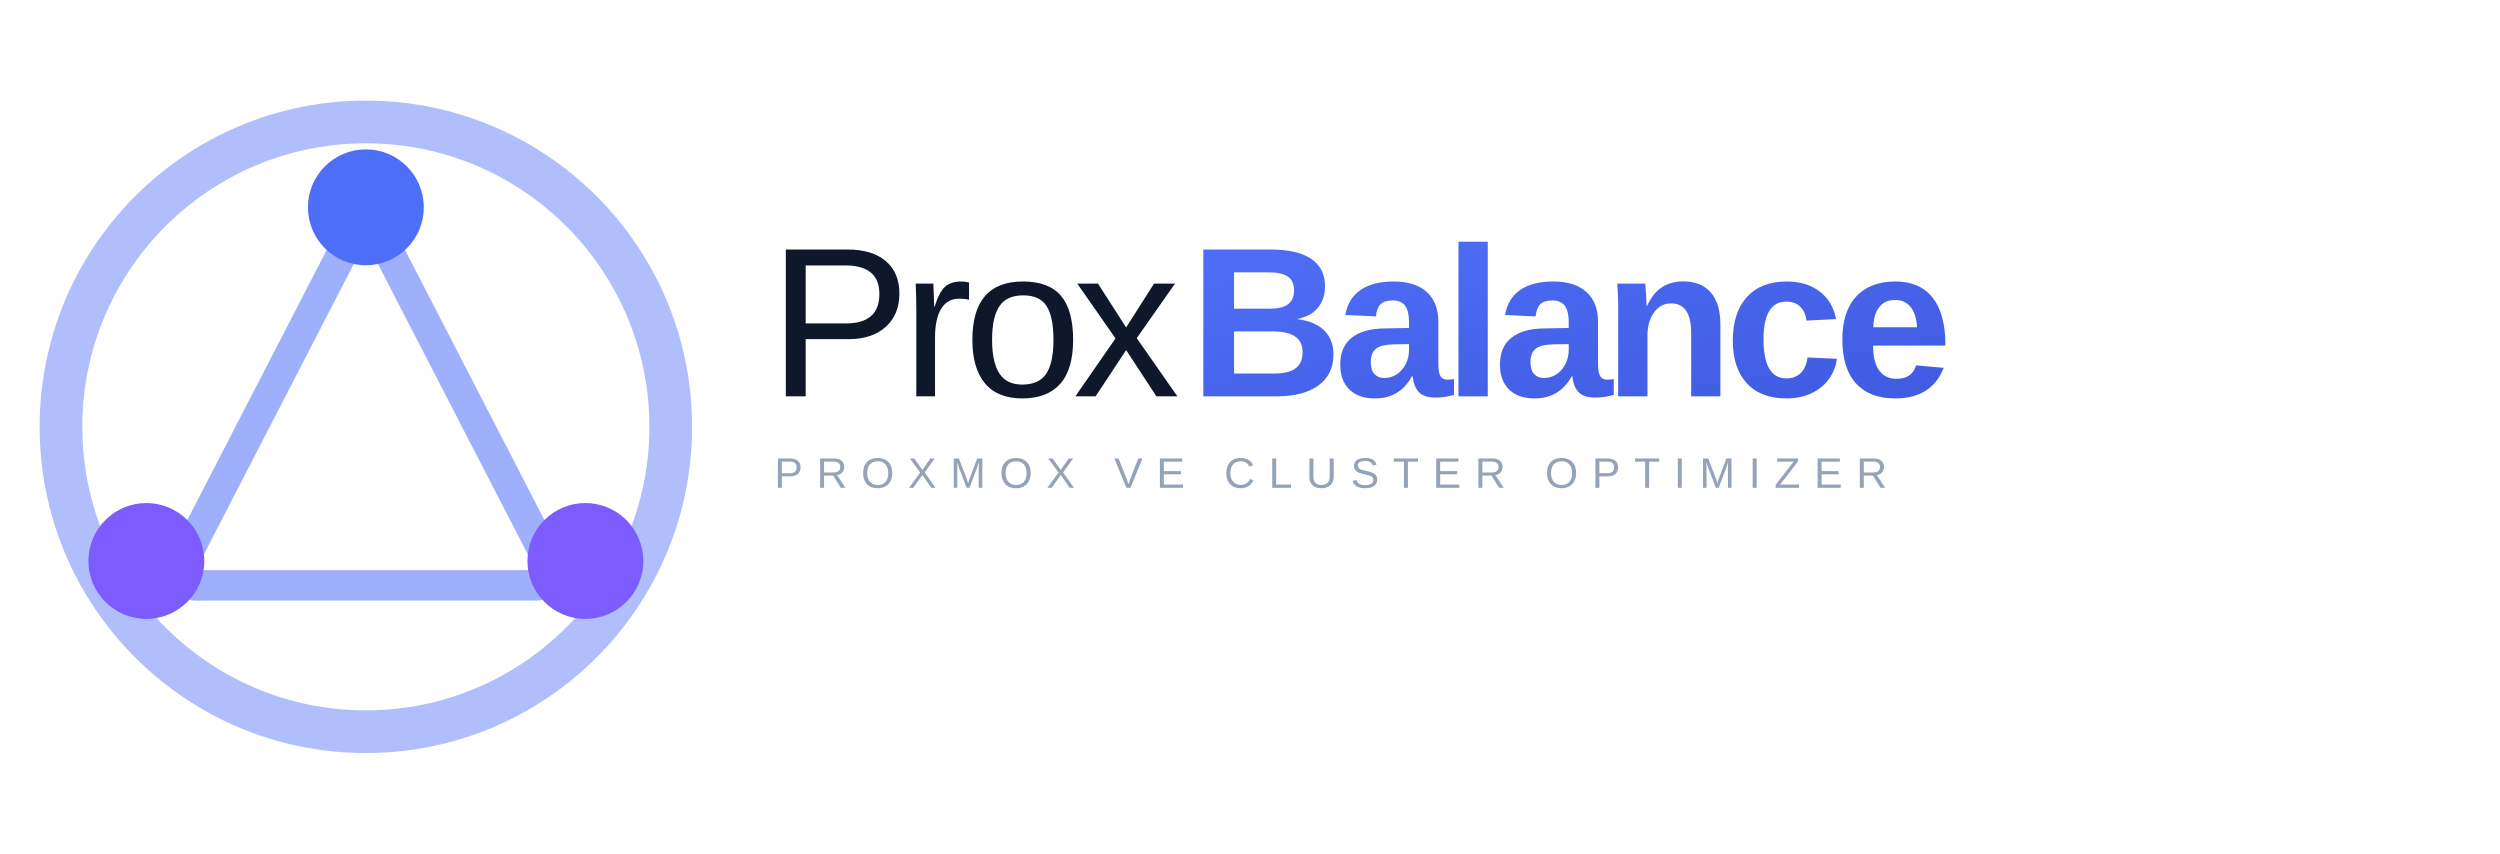
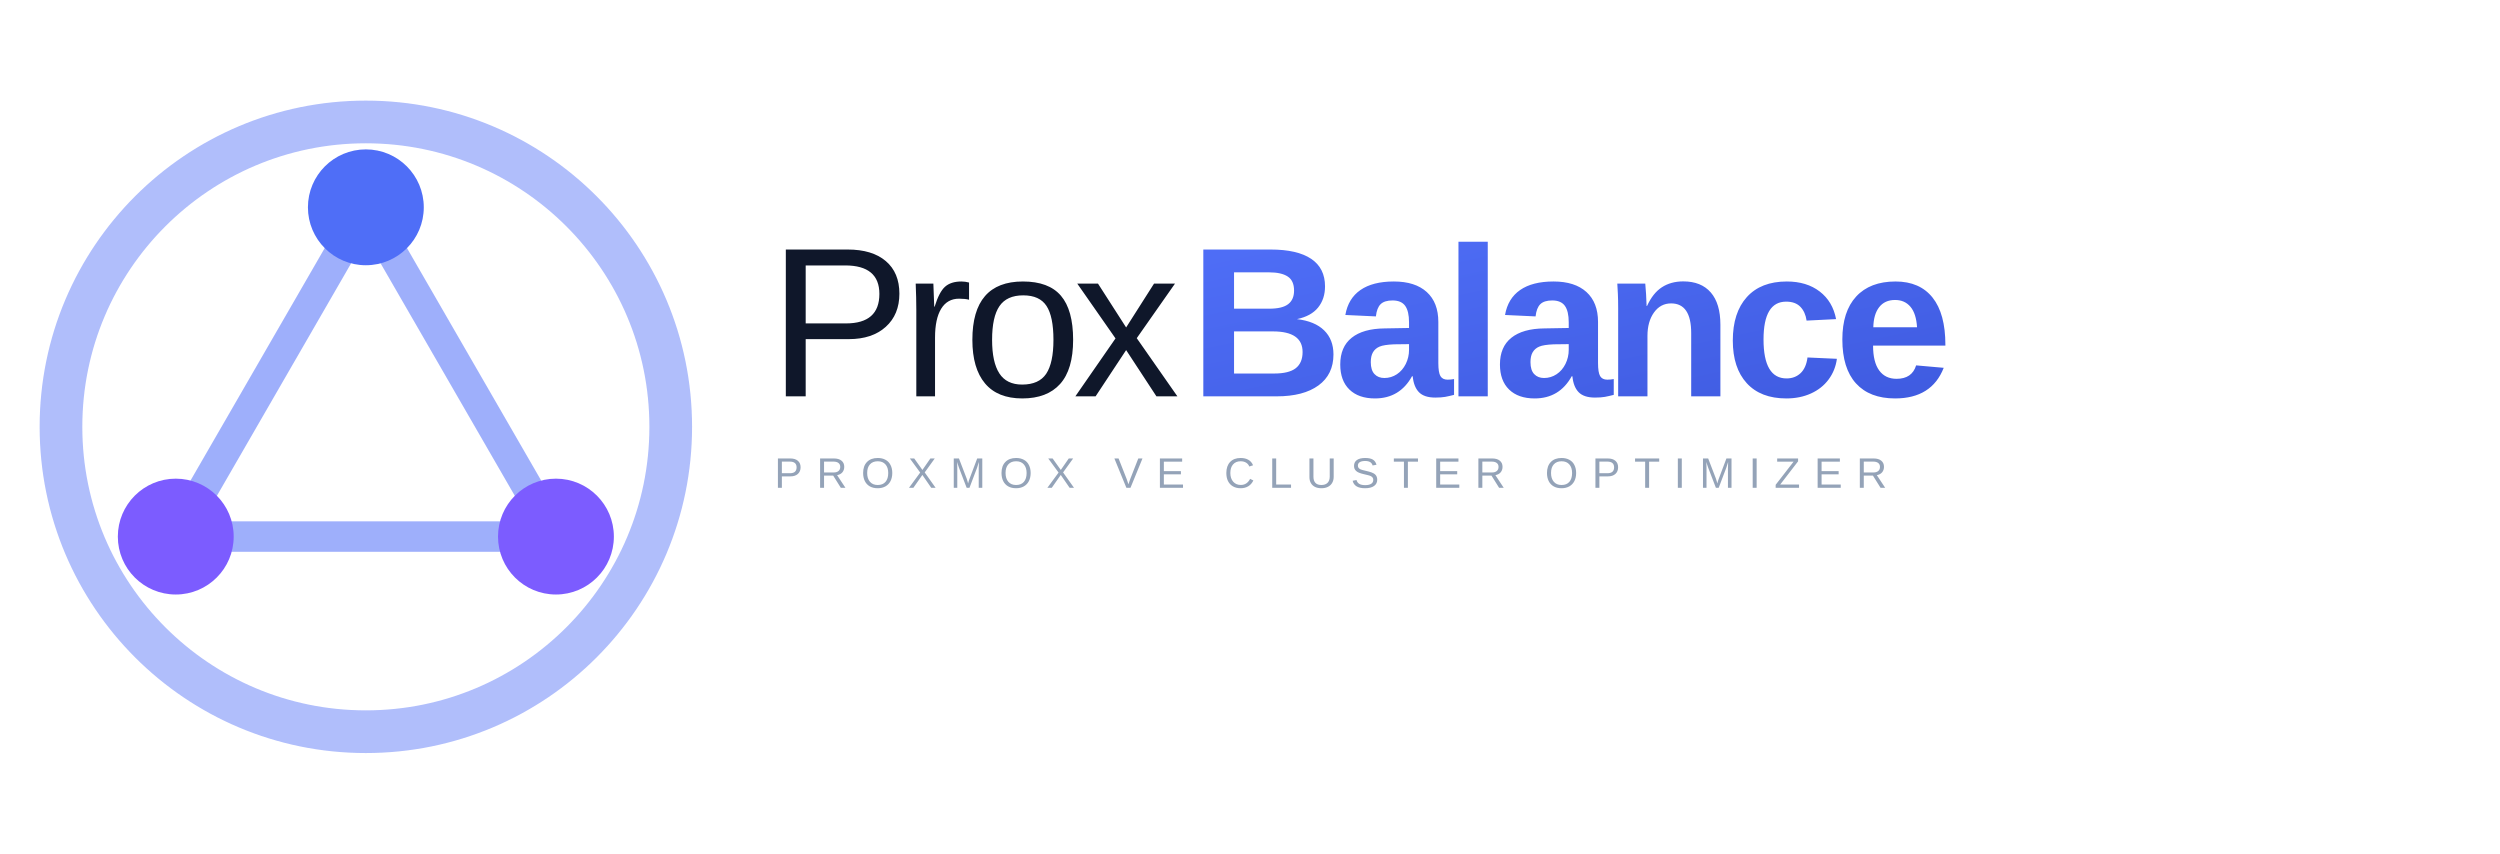
<svg xmlns="http://www.w3.org/2000/svg" viewBox="0 0 820 280" fill="none">
  <defs>
    <linearGradient id="pbAccent" x1="0%" y1="0%" x2="100%" y2="100%">
      <stop offset="0%" stop-color="#4F6EF7" />
      <stop offset="100%" stop-color="#3F5BE0" />
    </linearGradient>
  </defs>
  <g transform="translate(120,140)">
    <circle r="100" stroke="#4F6EF7" stroke-width="14" fill="none" opacity="0.45" />
-     <path d="M 0,-72 L -64,52 M 0,-72 L 64,52 M -56,52 L 56,52" stroke="#4F6EF7" stroke-width="10" stroke-linecap="round" opacity="0.55" fill="none" />
+     <path d="M 0,-72 L -62.35,36 L 62.35,36 Z" stroke="#4F6EF7" stroke-width="10" stroke-linecap="round" stroke-linejoin="round" opacity="0.55" fill="none" />
    <circle cx="0" cy="-72" r="19" fill="#4F6EF7" />
-     <circle cx="-72" cy="44" r="19" fill="#7C5CFF" />
-     <circle cx="72" cy="44" r="19" fill="#7C5CFF" />
+     <circle cx="-62.35" cy="36" r="19" fill="#7C5CFF" />
+     <circle cx="62.35" cy="36" r="19" fill="#7C5CFF" />
  </g>
  <text x="252" y="130" font-family="'Segoe UI','Helvetica Neue',Arial,sans-serif" font-weight="300" font-size="70" fill="#0F172A" letter-spacing="-3">Prox</text>
  <text x="390" y="130" font-family="'Segoe UI','Helvetica Neue',Arial,sans-serif" font-weight="800" font-size="70" fill="url(#pbAccent)" letter-spacing="-3">Balance</text>
  <text x="254" y="160" font-family="'Segoe UI','Helvetica Neue',Arial,sans-serif" font-weight="400" font-size="14" fill="#94A3B8" letter-spacing="4.5">PROXMOX VE CLUSTER OPTIMIZER</text>
</svg>
